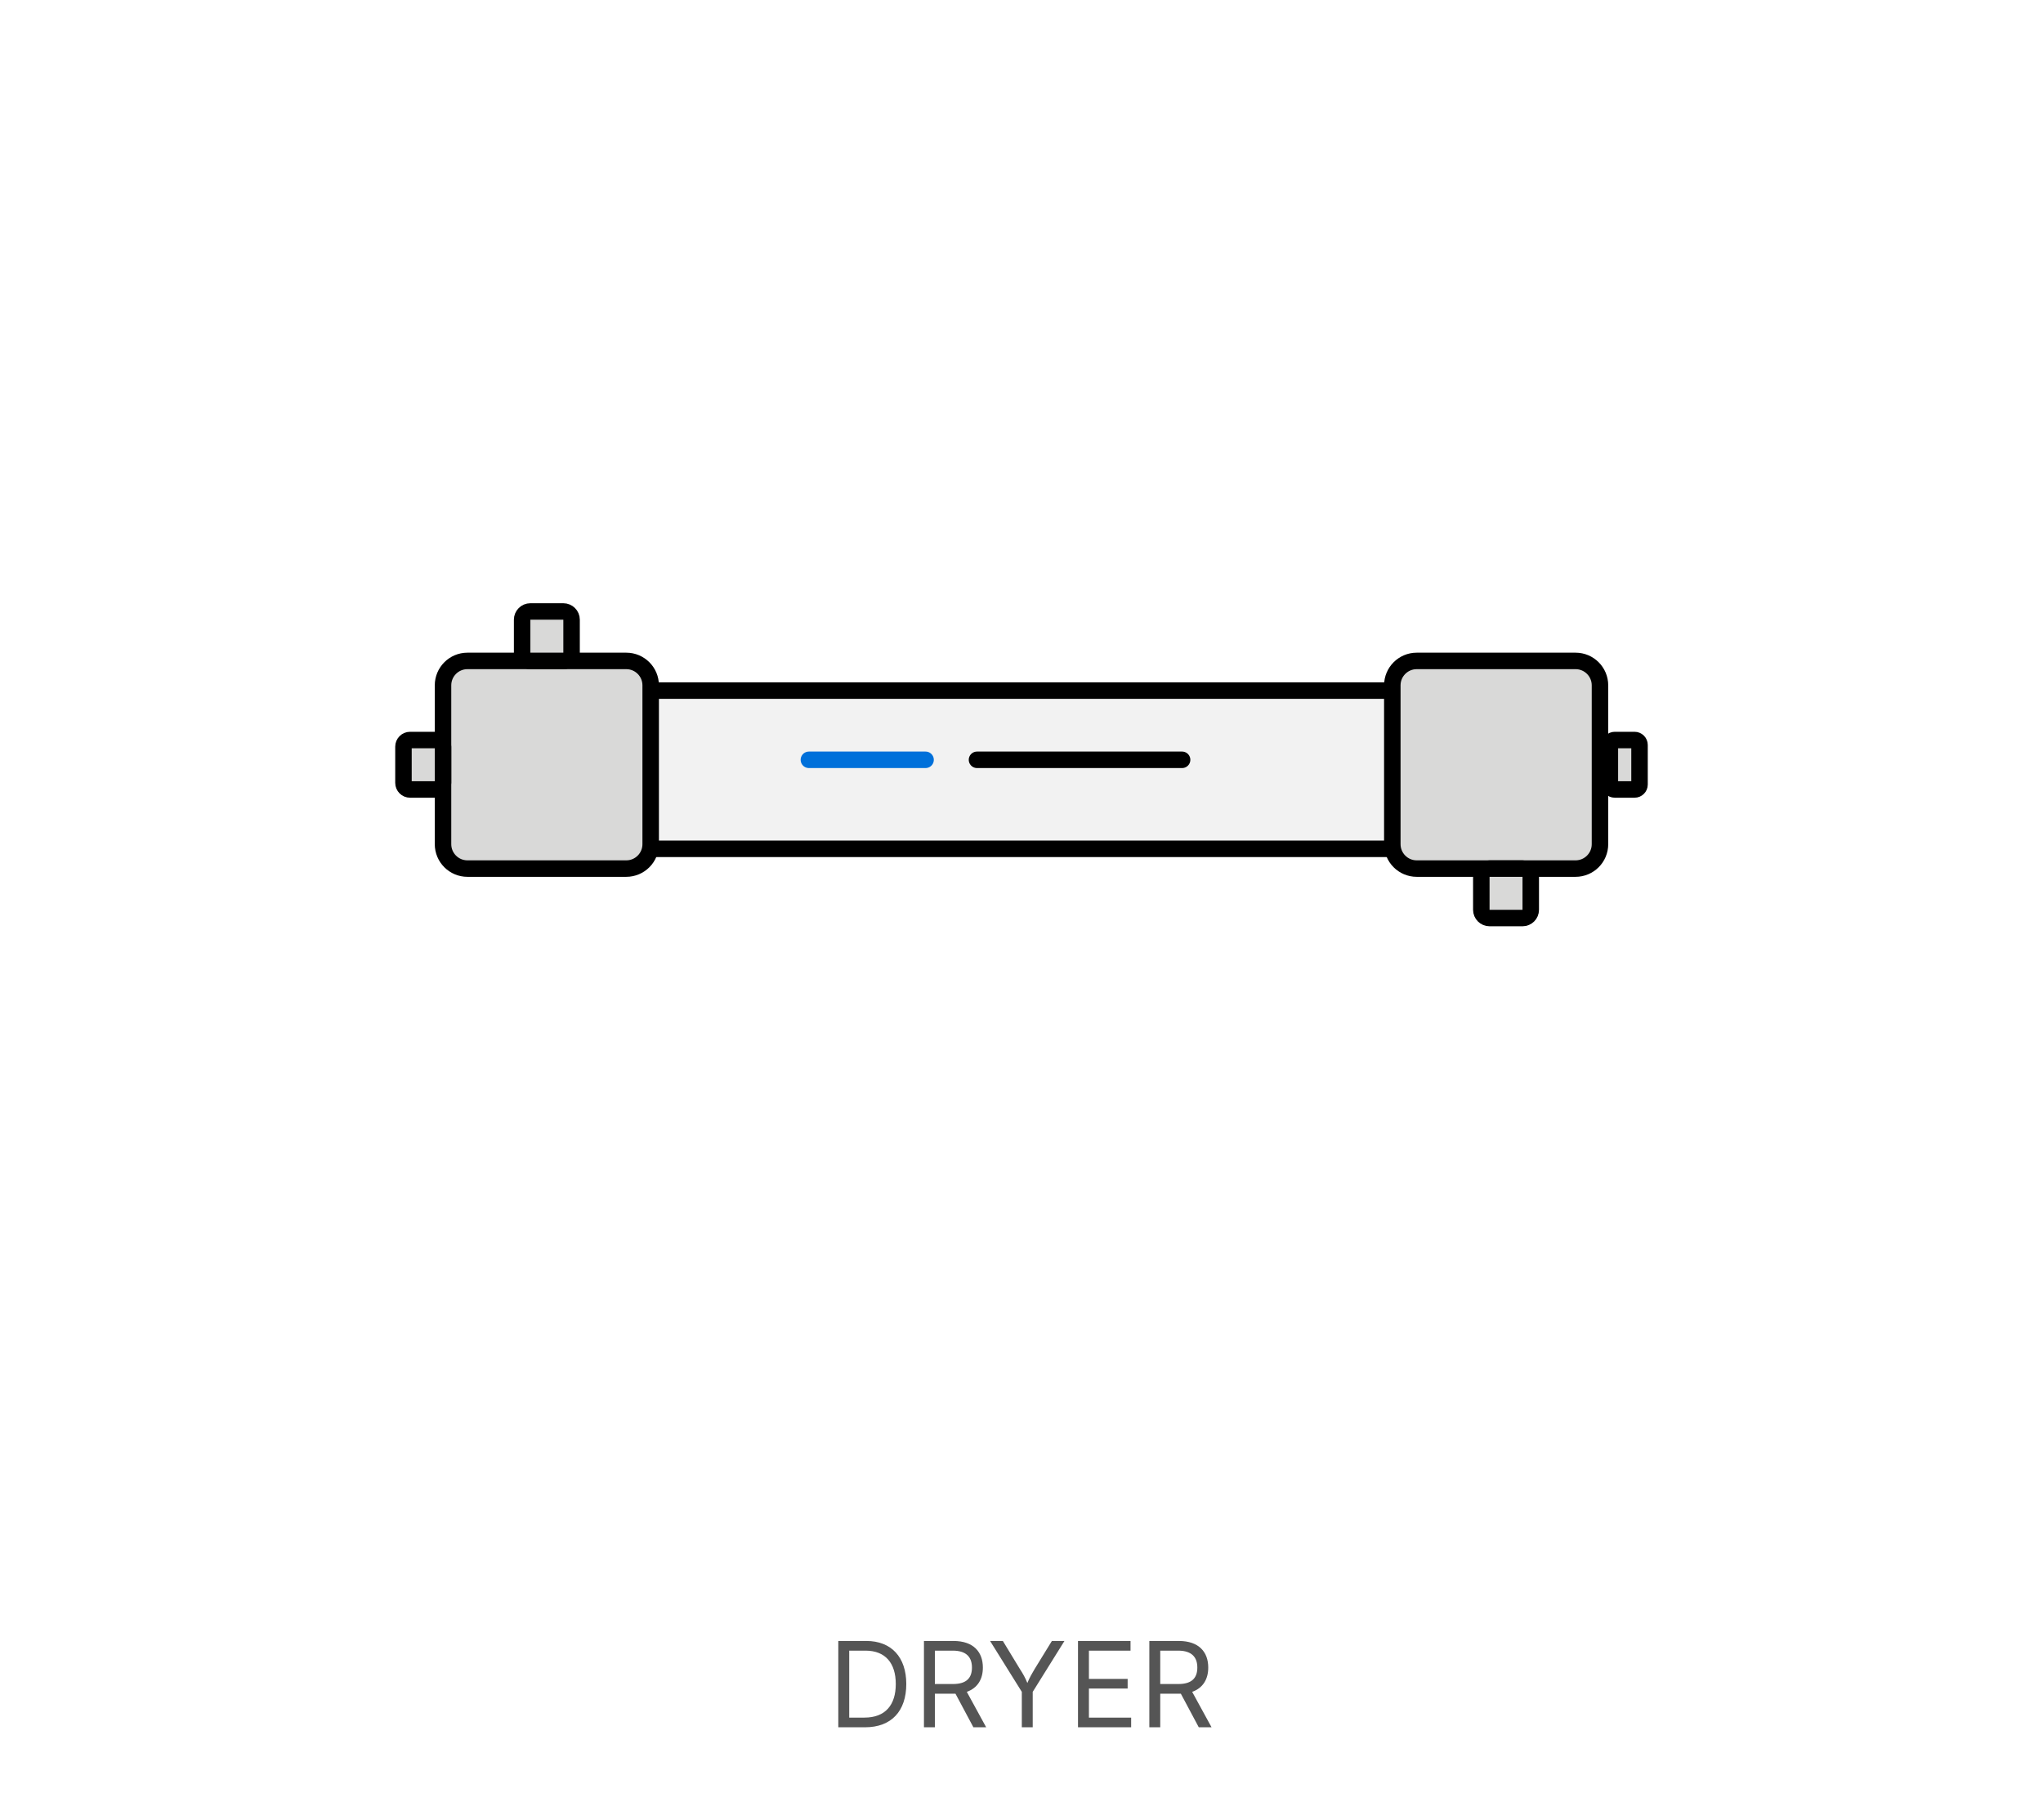
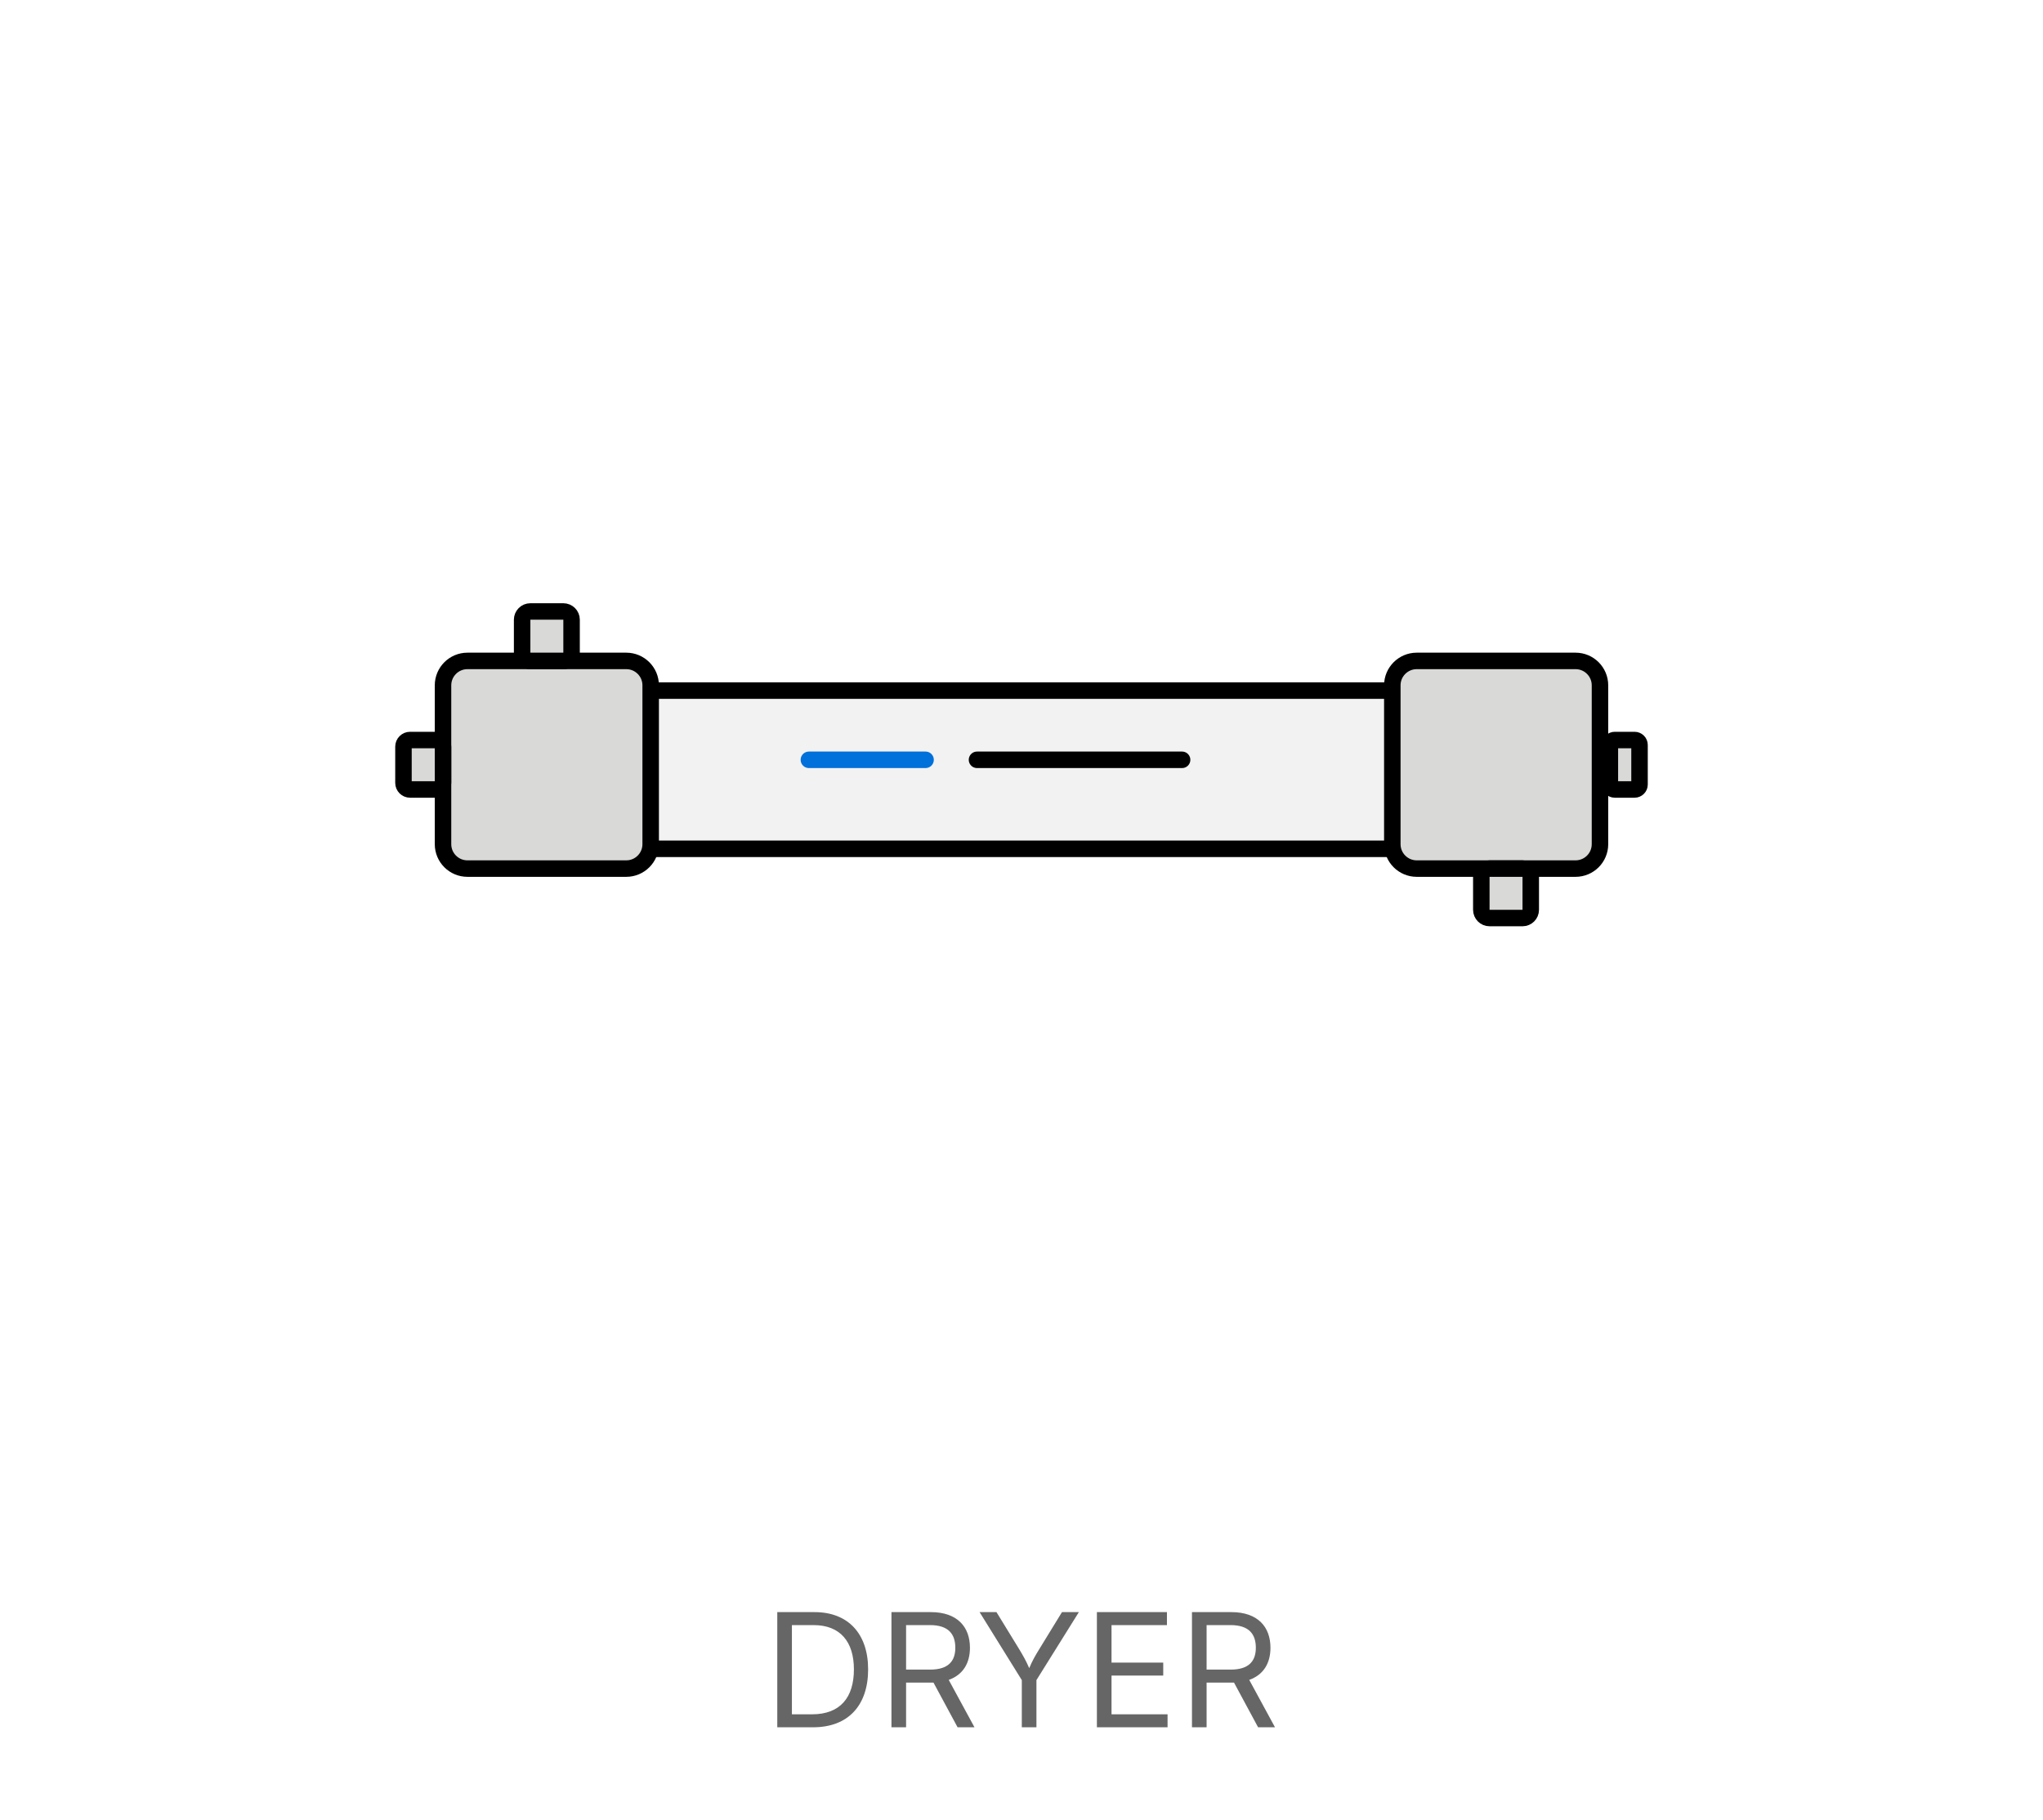
<svg xmlns="http://www.w3.org/2000/svg" width="130.25px" height="116px" overflow="hidden" viewBox="-16.75 -45.625 130.25 138">
  <rect id="bounding-box" x="-16.75" y="-45.625" width="130.25" height="116" fill="none" pointer-events="all" />
  <g id="svg_scaling_group" transform="scale(0.7499985)">
    <g transform="translate(-384 -65)">
      <path d="M406 76.667C406 75.194 407.194 74 408.667 74L487.333 74C488.806 74 490 75.194 490 76.667L490 87.333C490 88.806 488.806 90 487.333 90L408.667 90C407.194 90 406 88.806 406 87.333Z" stroke="#000000" stroke-width="1.667" stroke-miterlimit="8" fill="#F2F2F2" fill-rule="evenodd" />
      <path d="M390 73.469C390 72.105 391.105 71 392.469 71L408.531 71C409.895 71 411 72.105 411 73.469L411 89.531C411 90.895 409.895 92 408.531 92L392.469 92C391.105 92 390 90.895 390 89.531Z" stroke="#000000" stroke-width="1.667" stroke-miterlimit="8" fill="#D9D9D8" fill-rule="evenodd" />
      <path d="M486 73.469C486 72.105 487.105 71 488.469 71L504.531 71C505.895 71 507 72.105 507 73.469L507 89.531C507 90.895 505.895 92 504.531 92L488.469 92C487.105 92 486 90.895 486 89.531Z" stroke="#000000" stroke-width="1.667" stroke-miterlimit="8" fill="#D9D9D8" fill-rule="evenodd" />
      <path d="M386 79.667C386 79.299 386.298 79 386.667 79L389.333 79C389.702 79 390 79.299 390 79.667L390 83.333C390 83.701 389.702 84 389.333 84L386.667 84C386.298 84 386 83.701 386 83.333Z" stroke="#000000" stroke-width="1.667" stroke-miterlimit="8" fill="#D9D9D8" fill-rule="evenodd" />
      <path d="M508 79.5C508 79.224 508.224 79 508.5 79L510.5 79C510.776 79 511 79.224 511 79.5L511 83.5C511 83.776 510.776 84 510.5 84L508.5 84C508.224 84 508 83.776 508 83.5Z" stroke="#000000" stroke-width="1.667" stroke-miterlimit="8" fill="#D9D9D8" fill-rule="evenodd" />
      <path d="M398 66.833C398 66.373 398.373 66 398.833 66L402.167 66C402.627 66 403 66.373 403 66.833L403 70.167C403 70.627 402.627 71 402.167 71L398.833 71C398.373 71 398 70.627 398 70.167Z" stroke="#000000" stroke-width="1.667" stroke-miterlimit="8" fill="#D9D9D8" fill-rule="evenodd" />
      <path d="M495 92.833C495 92.373 495.373 92 495.833 92L499.167 92C499.627 92 500 92.373 500 92.833L500 96.167C500 96.627 499.627 97 499.167 97L495.833 97C495.373 97 495 96.627 495 96.167Z" stroke="#000000" stroke-width="1.667" stroke-miterlimit="8" fill="#D9D9D8" fill-rule="evenodd" />
      <path d="M427 81 438.799 81" stroke="#0070DA" stroke-width="1.667" stroke-linecap="round" stroke-miterlimit="8" fill="none" fill-rule="evenodd" />
      <path d="M444 81 464.741 81" stroke="#000000" stroke-width="1.667" stroke-linecap="round" stroke-miterlimit="8" fill="none" fill-rule="evenodd" />
    </g>
  </g>
-   <text x="48.375" y="85.375" text-anchor="middle" font-family="-apple-system, BlinkMacSystemFont, sans-serif" font-size="9" fill="#555555" data-labeled="true">DRYER</text>
+   <text x="48.375" y="85.375" text-anchor="middle" font-family="-apple-system, BlinkMacSystemFont, sans-serif" font-size="12" fill="#666666" data-labeled="true">DRYER</text>
</svg>
